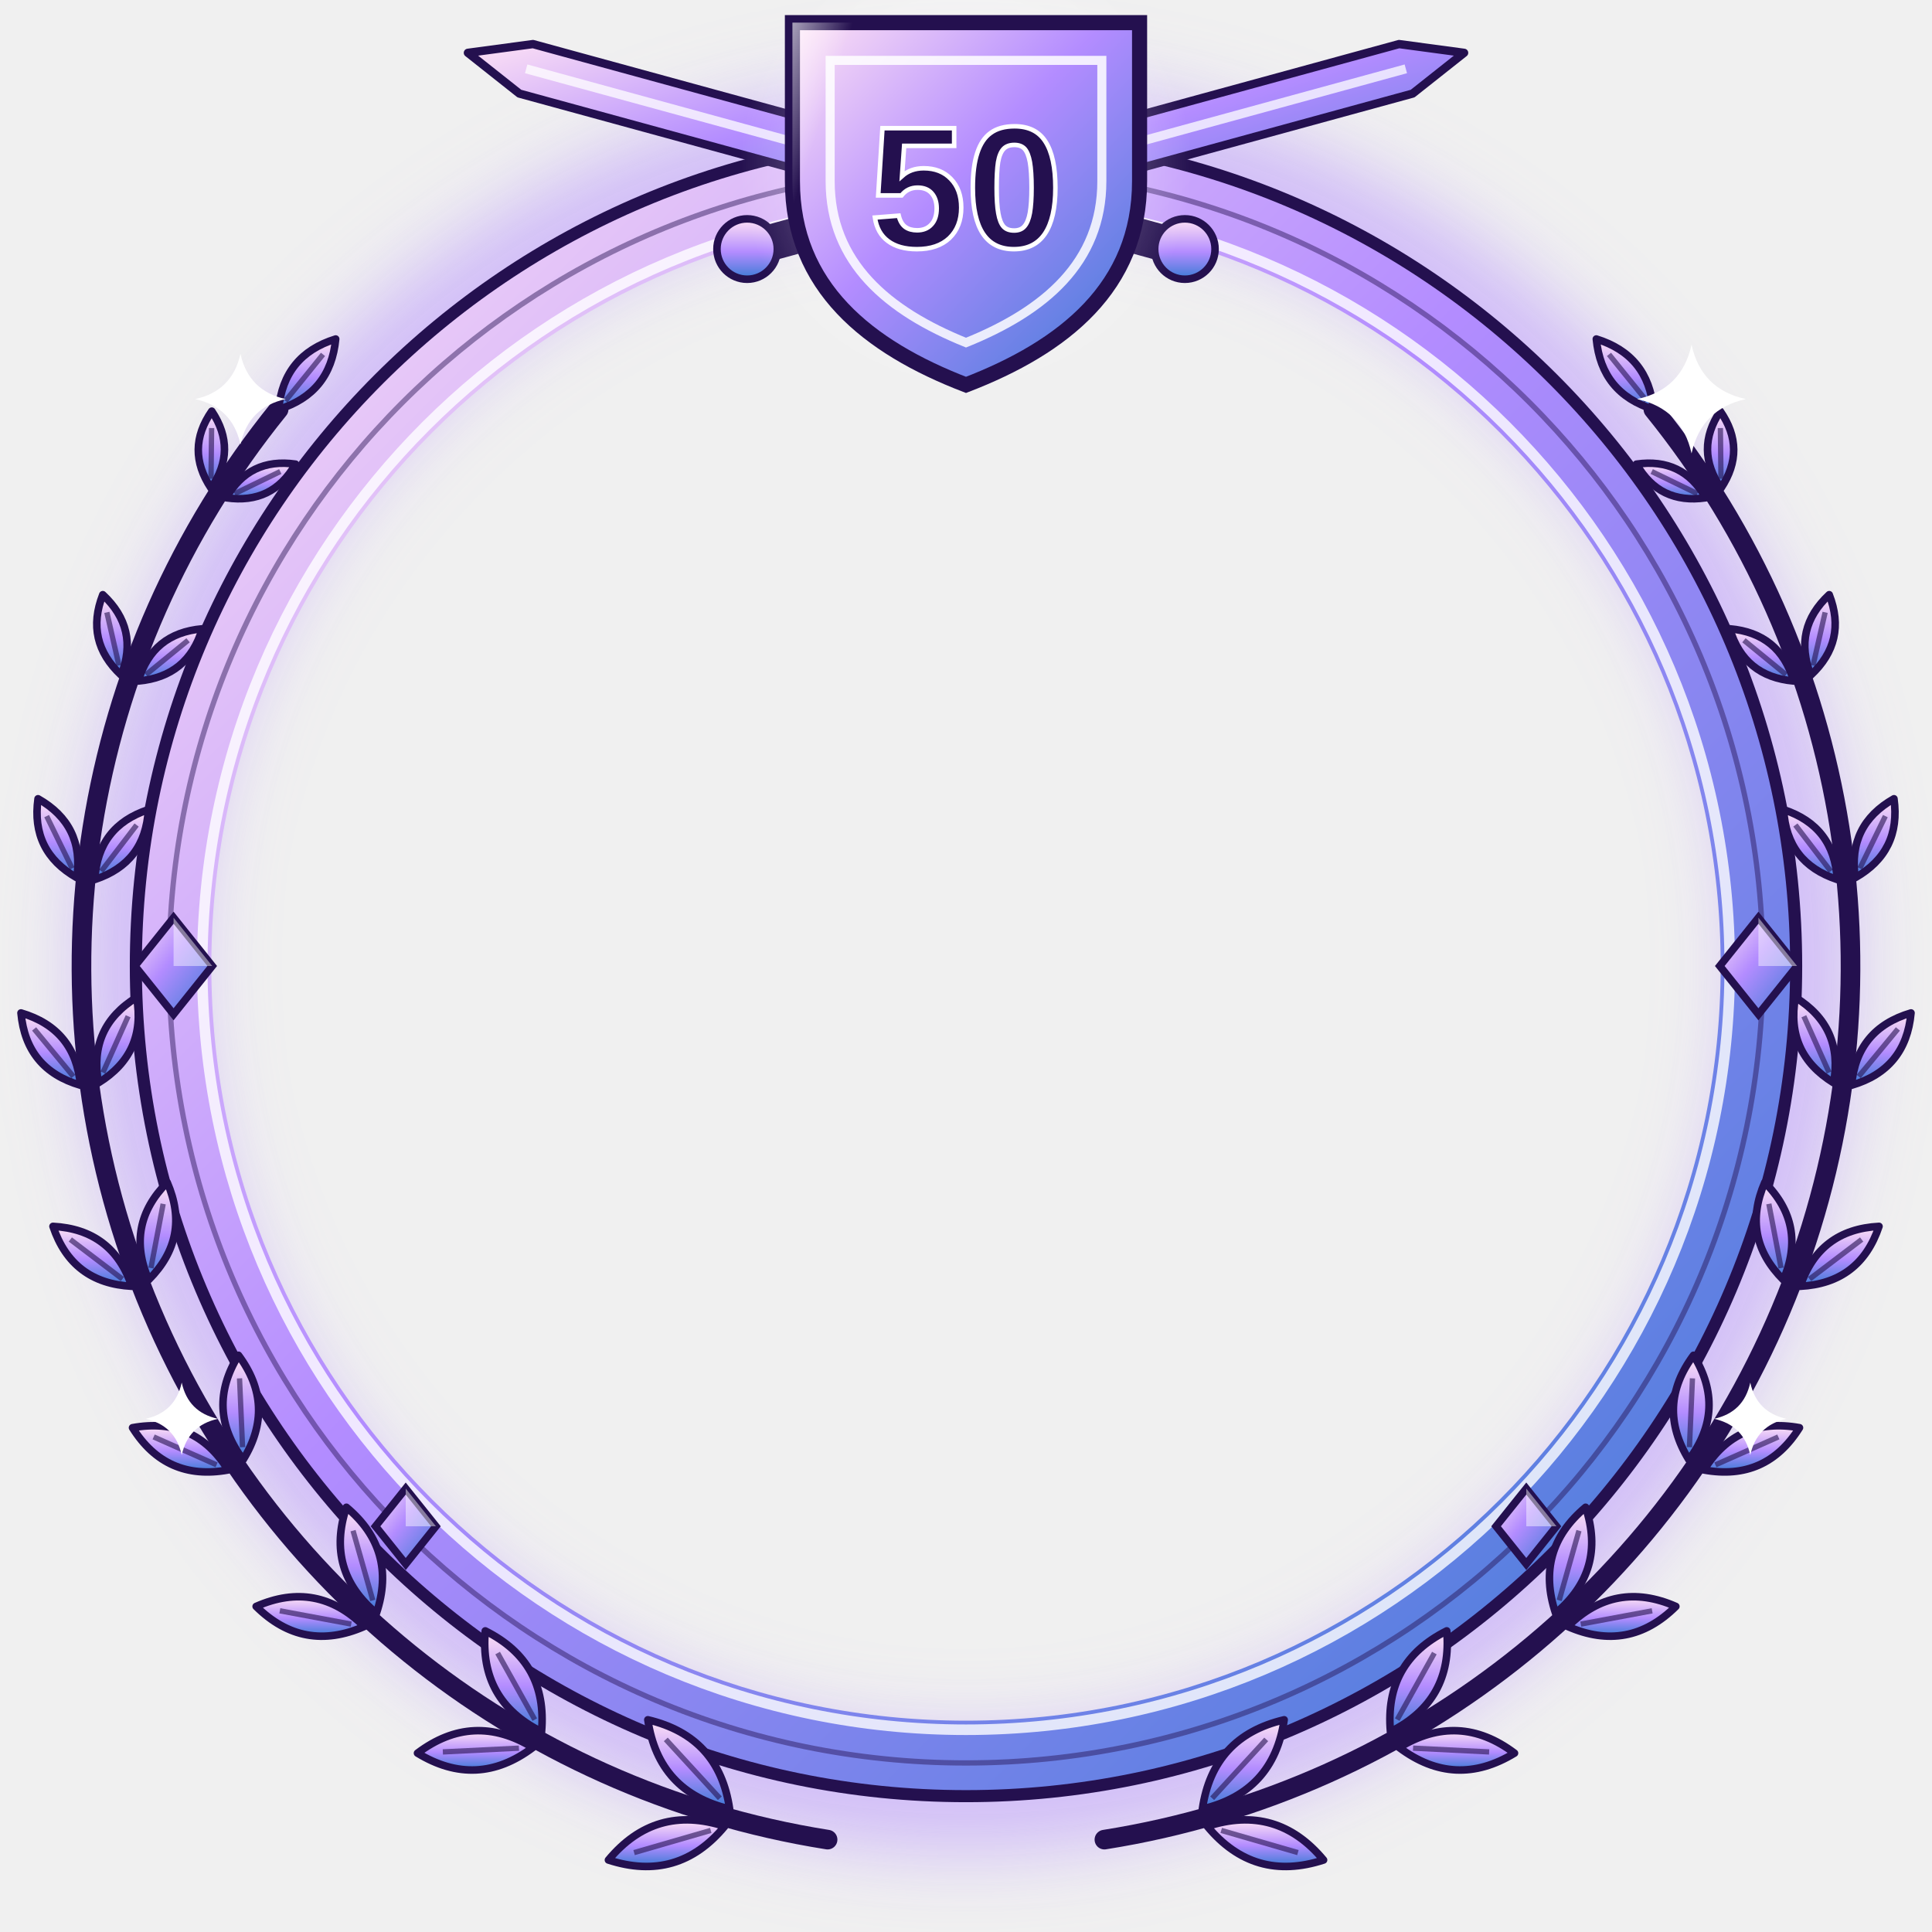
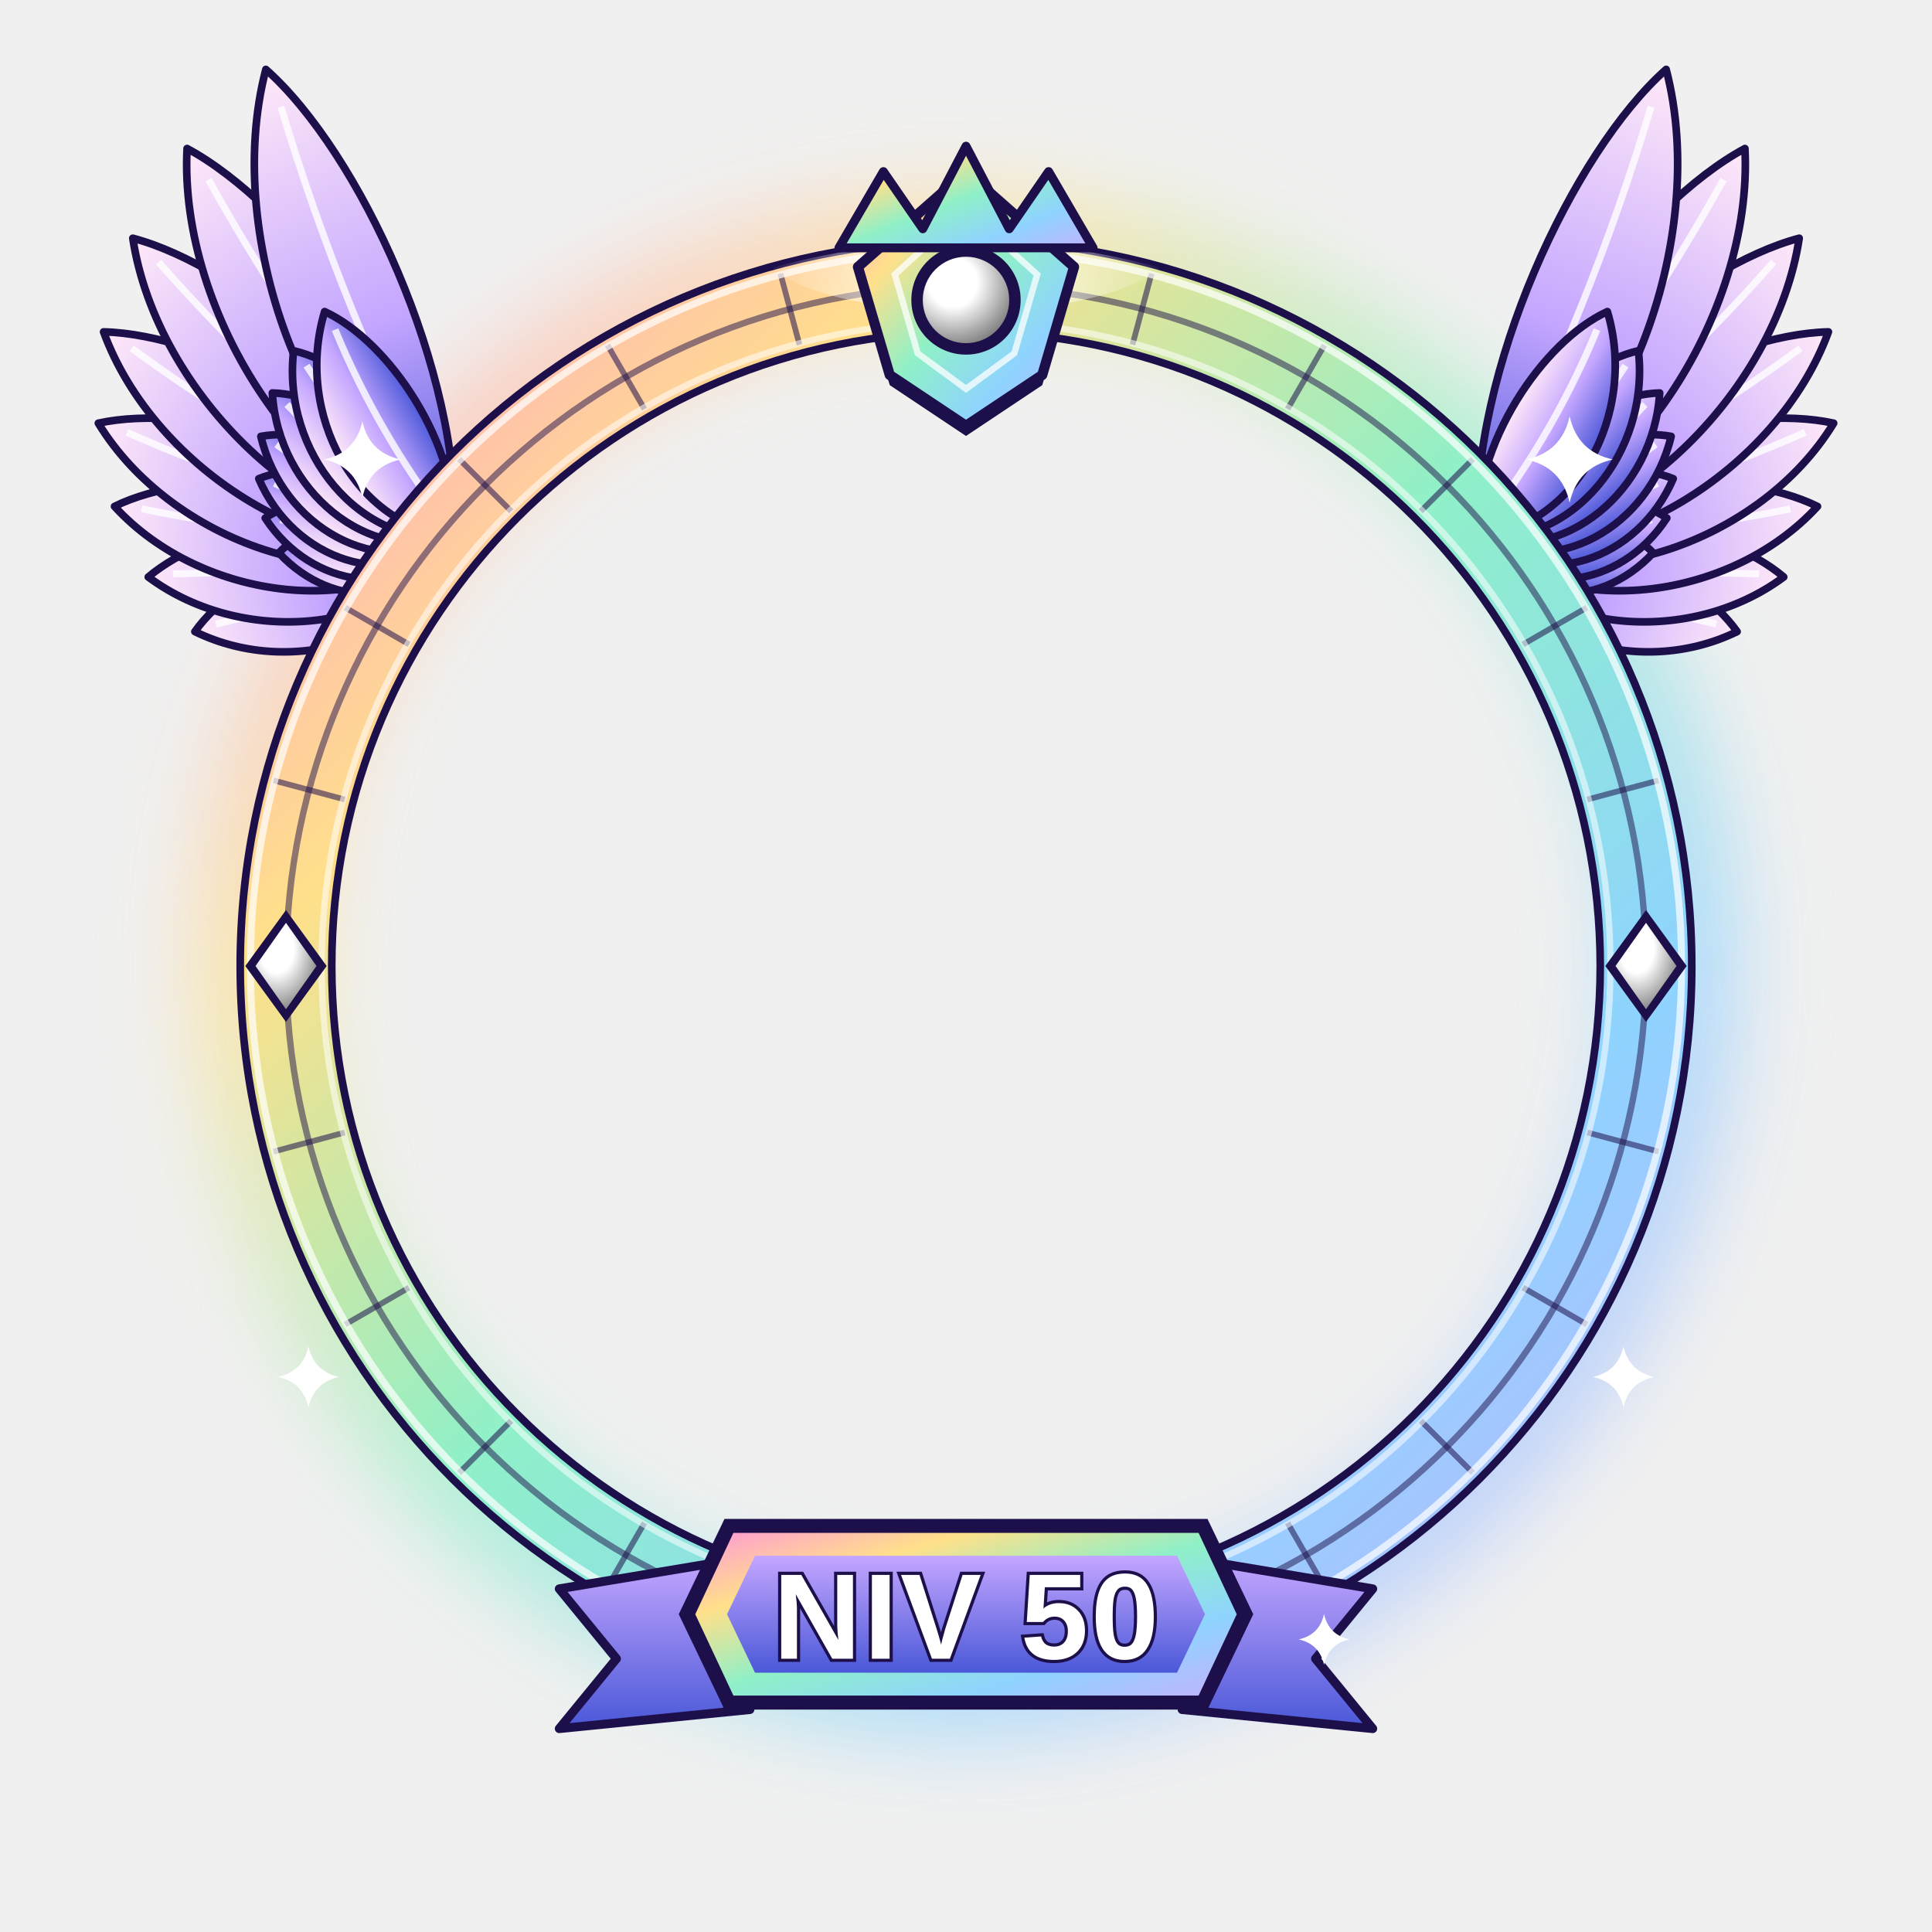
- <svg xmlns="http://www.w3.org/2000/svg" viewBox="0 0 128 128">
+ <svg xmlns="http://www.w3.org/2000/svg" viewBox="-12 -12 152 152">
  <defs>
-     <linearGradient id="niv50-m" x1="0" y1="0" x2="1" y2="1">
-       <stop offset="0" stop-color="#ffe3f4" />
-       <stop offset=".45" stop-color="#b38cff" />
-       <stop offset="1" stop-color="#3a7bd5" />
-     </linearGradient>
-     <linearGradient id="niv50-b" x1="0" y1="0" x2="0" y2="1">
-       <stop offset="0" stop-color="#ffe3f4" />
-       <stop offset=".55" stop-color="#b38cff" />
-       <stop offset="1" stop-color="#3a7bd5" />
-     </linearGradient>
-     <linearGradient id="niv50-g" x1="0" y1="0" x2="1" y2="0">
+     <linearGradient id="niv50-m" x1=".15" y1="0" x2=".85" y2="1">
+       <stop offset="0" stop-color="#ffe9f8" />
+       <stop offset=".38" stop-color="#c4a6ff" />
+       <stop offset=".62" stop-color="#4a58d8" />
+       <stop offset=".82" stop-color="#c4a6ff" />
+       <stop offset="1" stop-color="#ffe9f8" />
+     </linearGradient>
+     <linearGradient id="niv50-v" x1="0" y1="0" x2="0" y2="1">
+       <stop offset="0" stop-color="#ffe9f8" />
+       <stop offset=".5" stop-color="#c4a6ff" />
+       <stop offset="1" stop-color="#4a58d8" />
+     </linearGradient>
+     <linearGradient id="niv50-w" x1="0" y1="0" x2="1" y2="0">
+       <stop offset="0" stop-color="#4a58d8" />
+       <stop offset=".45" stop-color="#c4a6ff" />
+       <stop offset="1" stop-color="#ffe9f8" />
+     </linearGradient>
+     <linearGradient id="niv50-pl" x1="0" y1="0" x2="0" y2="1">
+       <stop offset="0" stop-color="#c4a6ff" />
+       <stop offset="1" stop-color="#4a58d8" />
+     </linearGradient>
+     <linearGradient id="niv50-s" x1="0" y1="0" x2="1" y2="0">
      <stop offset="0" stop-color="#fff" stop-opacity="0" />
-       <stop offset=".5" stop-color="#fff" stop-opacity=".9" />
+       <stop offset=".5" stop-color="#fff" stop-opacity=".95" />
      <stop offset="1" stop-color="#fff" stop-opacity="0" />
    </linearGradient>
-     <clipPath id="niv50-c">
-       <path d="M52.5 1.5h23v10.5c0 7-5 11-11.5 13.5-6.5-2.5-11.5-6.5-11.5-13.5Z" />
-     </clipPath>
+     <radialGradient id="niv50-g" cx=".35" cy=".3" r=".8">
+       <stop offset="0" stop-color="#fff" />
+       <stop offset=".35" stop-color="#ffffff" />
+       <stop offset="1" stop-color="#737373" />
+     </radialGradient>
    <mask id="niv50-r">
-       <path d="M119 64A55 55 0 1 0 9 64A55 55 0 1 0 119 64ZM114 64A50 50 0 1 1 14 64A50 50 0 1 1 114 64Z" fill="#fff" fill-rule="evenodd" />
+       <path d="M121 64A57 57 0 1 0 7 64A57 57 0 1 0 121 64ZM114 64A50 50 0 1 1 14 64A50 50 0 1 1 114 64Z" fill="#fff" fill-rule="evenodd" />
    </mask>
-     <radialGradient id="niv50-h">
-       <stop offset="0" stop-color="#ffffff" stop-opacity=".7" />
-       <stop offset="1" stop-color="#ffffff" stop-opacity="0" />
-     </radialGradient>
+     <linearGradient id="niv50-i" x1="0" y1="0" x2="1" y2="1">
+       <stop offset="0" stop-color="#ff9ad5" />
+       <stop offset=".25" stop-color="#ffe08a" />
+       <stop offset=".5" stop-color="#8ff0c8" />
+       <stop offset=".75" stop-color="#8fd3ff" />
+       <stop offset="1" stop-color="#c3b2ff" />
+       <animateTransform attributeName="gradientTransform" type="rotate" from="0 .5 .5" to="360 .5 .5" dur="8s" repeatCount="indefinite" />
+     </linearGradient>
    <filter id="niv50f1" x="-50%" y="-50%" width="200%" height="200%">
-       <feGaussianBlur stdDeviation="2.6" />
+       <feGaussianBlur stdDeviation="3.4" />
    </filter>
  </defs>
-   <style>.tw{transform-box:fill-box;transform-origin:center;animation:tw 2.4s ease-in-out infinite alternate}@keyframes tw{from{opacity:.25;transform:scale(.55) rotate(-15deg)}to{opacity:1;transform:scale(1) rotate(15deg)}}.lu{animation:lu 4s ease-in-out infinite}@keyframes lu{0%,55%{transform:translateX(-32px)}100%{transform:translateX(32px)}}.rt{transform-origin:64px 64px;animation:rt 7s linear infinite}@keyframes rt{to{transform:rotate(360deg)}}.pr{animation:pr 8s linear infinite}@keyframes pr{to{filter:hue-rotate(360deg)}}@media (prefers-reduced-motion:reduce){*{animation:none!important}}</style>
-   <circle cx="64" cy="64" r="55" fill="none" stroke="#b38cff" stroke-width="7" opacity=".55" filter="url(#niv50f1)" />
-   <g class="pr">
-     <path d="M119 64A55 55 0 1 0 9 64A55 55 0 1 0 119 64ZM114 64A50 50 0 1 1 14 64A50 50 0 1 1 114 64Z" fill="url(#niv50-m)" fill-rule="evenodd" />
-     <circle cx="64" cy="64" r="55" fill="none" stroke="#24104f" stroke-width=".8" />
-     <circle cx="64" cy="64" r="50.6" fill="none" stroke="#ffffff" stroke-width=".7" opacity=".8" />
-     <circle cx="64" cy="64" r="52.8" fill="none" stroke="#24104f" stroke-width=".35" opacity=".45" />
-     <g mask="url(#niv50-r)">
-       <g class="rt">
-         <ellipse cx="64" cy="9" rx="13" ry="5" fill="url(#niv50-g)" />
-       </g>
+   <style>.tw{transform-box:fill-box;transform-origin:center;animation:tw 2.4s ease-in-out infinite alternate}@keyframes tw{from{opacity:.25;transform:scale(.55) rotate(-15deg)}to{opacity:1;transform:scale(1) rotate(15deg)}}.rt{transform-origin:64px 64px;animation:rt 6s linear infinite}@keyframes rt{to{transform:rotate(360deg)}}.gm{transform-box:fill-box;transform-origin:center;animation:gm 2.8s ease-in-out infinite alternate}@keyframes gm{from{opacity:.55}to{opacity:1}}.au{transform-origin:64px 64px;animation:au 3.2s ease-in-out infinite alternate}@keyframes au{from{opacity:.45;transform:scale(.97)}to{opacity:.9;transform:scale(1.03)}}@media (prefers-reduced-motion:reduce){*{animation:none!important}}</style>
+   <g class="au">
+     <circle cx="64" cy="64" r="56" fill="none" stroke="url(#niv50-i)" stroke-width="9" opacity=".7" filter="url(#niv50f1)" />
+   </g>
+   <g transform="translate(23.78 30.25) rotate(-200)">
+     <path d="M0 0C4.79 -6.66 15.67 -6.32 21.76 0C16.97 3.33 6.53 4.13 0 0Z" fill="url(#niv50-w)" stroke="#1d0f4a" stroke-width=".6" stroke-linejoin="round" />
+     <path d="M1.31 0Q10.88 -1.2 20.02 0" fill="none" stroke="#ffffff" stroke-width=".55" opacity=".8" />
+   </g>
+   <g transform="translate(23.78 30.25) rotate(-187.43)">
+     <path d="M0 0C5.35 -6.95 17.51 -6.6 24.32 0C18.97 3.47 7.3 4.31 0 0Z" fill="url(#niv50-w)" stroke="#1d0f4a" stroke-width=".6" stroke-linejoin="round" />
+     <path d="M1.46 0Q12.16 -1.25 22.37 0" fill="none" stroke="#ffffff" stroke-width=".55" opacity=".8" />
+   </g>
+   <g transform="translate(23.78 30.25) rotate(-174.86)">
+     <path d="M0 0C5.91 -7.24 19.35 -6.88 26.88 0C20.97 3.62 8.06 4.49 0 0Z" fill="url(#niv50-w)" stroke="#1d0f4a" stroke-width=".6" stroke-linejoin="round" />
+     <path d="M1.61 0Q13.44 -1.3 24.73 0" fill="none" stroke="#ffffff" stroke-width=".55" opacity=".8" />
+   </g>
+   <g transform="translate(23.78 30.25) rotate(-162.29)">
+     <path d="M0 0C6.48 -7.53 21.2 -7.16 29.44 0C22.96 3.77 8.83 4.67 0 0Z" fill="url(#niv50-w)" stroke="#1d0f4a" stroke-width=".6" stroke-linejoin="round" />
+     <path d="M1.77 0Q14.72 -1.36 27.08 0" fill="none" stroke="#ffffff" stroke-width=".55" opacity=".8" />
+   </g>
+   <g transform="translate(23.78 30.25) rotate(-149.71)">
+     <path d="M0 0C7.04 -7.83 23.04 -7.43 32 0C24.96 3.91 9.6 4.85 0 0Z" fill="url(#niv50-w)" stroke="#1d0f4a" stroke-width=".6" stroke-linejoin="round" />
+     <path d="M1.92 0Q16 -1.41 29.44 0" fill="none" stroke="#ffffff" stroke-width=".55" opacity=".8" />
+   </g>
+   <g transform="translate(23.78 30.25) rotate(-137.14)">
+     <path d="M0 0C7.6 -8.12 24.88 -7.71 34.56 0C26.96 4.06 10.37 5.03 0 0Z" fill="url(#niv50-w)" stroke="#1d0f4a" stroke-width=".6" stroke-linejoin="round" />
+     <path d="M2.07 0Q17.28 -1.46 31.8 0" fill="none" stroke="#ffffff" stroke-width=".55" opacity=".8" />
+   </g>
+   <g transform="translate(23.78 30.25) rotate(-124.57)">
+     <path d="M0 0C8.17 -8.41 26.73 -7.99 37.12 0C28.95 4.21 11.14 5.22 0 0Z" fill="url(#niv50-w)" stroke="#1d0f4a" stroke-width=".6" stroke-linejoin="round" />
+     <path d="M2.23 0Q18.56 -1.51 34.15 0" fill="none" stroke="#ffffff" stroke-width=".55" opacity=".8" />
+   </g>
+   <g transform="translate(23.78 30.25) rotate(-112)">
+     <path d="M0 0C8.73 -8.7 28.57 -8.27 39.68 0C30.95 4.35 11.9 5.4 0 0Z" fill="url(#niv50-w)" stroke="#1d0f4a" stroke-width=".6" stroke-linejoin="round" />
+     <path d="M2.38 0Q19.84 -1.57 36.51 0" fill="none" stroke="#ffffff" stroke-width=".55" opacity=".8" />
+   </g>
+   <g transform="translate(23.78 30.25) rotate(-185.14)">
+     <path d="M0 0C3.06 -5.3 10.01 -5.04 13.9 0C10.84 2.65 4.17 3.29 0 0Z" fill="url(#niv50-v)" stroke="#1d0f4a" stroke-width=".6" stroke-linejoin="round" />
+     <path d="M0.83 0Q6.95 -0.95 12.79 0" fill="none" stroke="#ffffff" stroke-width=".55" opacity=".8" />
+   </g>
+   <g transform="translate(23.78 30.25) rotate(-174.29)">
+     <path d="M0 0C3.3 -5.49 10.8 -5.21 14.99 0C11.7 2.74 4.5 3.4 0 0Z" fill="url(#niv50-v)" stroke="#1d0f4a" stroke-width=".6" stroke-linejoin="round" />
+     <path d="M0.9 0Q7.5 -0.99 13.79 0" fill="none" stroke="#ffffff" stroke-width=".55" opacity=".8" />
+   </g>
+   <g transform="translate(23.78 30.25) rotate(-163.43)">
+     <path d="M0 0C3.54 -5.67 11.59 -5.39 16.09 0C12.55 2.83 4.83 3.51 0 0Z" fill="url(#niv50-v)" stroke="#1d0f4a" stroke-width=".6" stroke-linejoin="round" />
+     <path d="M0.97 0Q8.05 -1.02 14.8 0" fill="none" stroke="#ffffff" stroke-width=".55" opacity=".8" />
+   </g>
+   <g transform="translate(23.78 30.25) rotate(-152.57)">
+     <path d="M0 0C3.78 -5.85 12.38 -5.56 17.19 0C13.41 2.93 5.16 3.63 0 0Z" fill="url(#niv50-v)" stroke="#1d0f4a" stroke-width=".6" stroke-linejoin="round" />
+     <path d="M1.03 0Q8.59 -1.05 15.81 0" fill="none" stroke="#ffffff" stroke-width=".55" opacity=".8" />
+   </g>
+   <g transform="translate(23.78 30.25) rotate(-141.71)">
+     <path d="M0 0C4.02 -6.03 13.17 -5.73 18.29 0C14.26 3.02 5.49 3.74 0 0Z" fill="url(#niv50-v)" stroke="#1d0f4a" stroke-width=".6" stroke-linejoin="round" />
+     <path d="M1.1 0Q9.14 -1.09 16.82 0" fill="none" stroke="#ffffff" stroke-width=".55" opacity=".8" />
+   </g>
+   <g transform="translate(23.78 30.25) rotate(-130.86)">
+     <path d="M0 0C4.26 -6.22 13.96 -5.91 19.38 0C15.12 3.11 5.81 3.85 0 0Z" fill="url(#niv50-v)" stroke="#1d0f4a" stroke-width=".6" stroke-linejoin="round" />
+     <path d="M1.16 0Q9.69 -1.12 17.83 0" fill="none" stroke="#ffffff" stroke-width=".55" opacity=".8" />
+   </g>
+   <g transform="translate(23.78 30.25) rotate(-120)">
+     <path d="M0 0C4.51 -6.4 14.75 -6.08 20.48 0C15.97 3.2 6.14 3.97 0 0Z" fill="url(#niv50-v)" stroke="#1d0f4a" stroke-width=".6" stroke-linejoin="round" />
+     <path d="M1.23 0Q10.24 -1.15 18.84 0" fill="none" stroke="#ffffff" stroke-width=".55" opacity=".8" />
+   </g>
+   <g transform="translate(104.22 30.25) rotate(20)">
+     <path d="M0 0C4.79 6.66 15.67 6.32 21.76 0C16.97 -3.33 6.53 -4.13 0 0Z" fill="url(#niv50-w)" stroke="#1d0f4a" stroke-width=".6" stroke-linejoin="round" />
+     <path d="M1.31 0Q10.88 1.2 20.02 0" fill="none" stroke="#ffffff" stroke-width=".55" opacity=".8" />
+   </g>
+   <g transform="translate(104.22 30.25) rotate(7.43)">
+     <path d="M0 0C5.35 6.95 17.51 6.6 24.32 0C18.97 -3.47 7.3 -4.31 0 0Z" fill="url(#niv50-w)" stroke="#1d0f4a" stroke-width=".6" stroke-linejoin="round" />
+     <path d="M1.46 0Q12.16 1.25 22.37 0" fill="none" stroke="#ffffff" stroke-width=".55" opacity=".8" />
+   </g>
+   <g transform="translate(104.22 30.25) rotate(-5.14)">
+     <path d="M0 0C5.91 7.24 19.35 6.88 26.88 0C20.97 -3.62 8.06 -4.49 0 0Z" fill="url(#niv50-w)" stroke="#1d0f4a" stroke-width=".6" stroke-linejoin="round" />
+     <path d="M1.61 0Q13.44 1.3 24.73 0" fill="none" stroke="#ffffff" stroke-width=".55" opacity=".8" />
+   </g>
+   <g transform="translate(104.22 30.25) rotate(-17.71)">
+     <path d="M0 0C6.48 7.53 21.2 7.16 29.44 0C22.96 -3.77 8.83 -4.67 0 0Z" fill="url(#niv50-w)" stroke="#1d0f4a" stroke-width=".6" stroke-linejoin="round" />
+     <path d="M1.77 0Q14.72 1.36 27.08 0" fill="none" stroke="#ffffff" stroke-width=".55" opacity=".8" />
+   </g>
+   <g transform="translate(104.22 30.25) rotate(-30.29)">
+     <path d="M0 0C7.04 7.83 23.04 7.43 32 0C24.96 -3.91 9.6 -4.85 0 0Z" fill="url(#niv50-w)" stroke="#1d0f4a" stroke-width=".6" stroke-linejoin="round" />
+     <path d="M1.92 0Q16 1.41 29.44 0" fill="none" stroke="#ffffff" stroke-width=".55" opacity=".8" />
+   </g>
+   <g transform="translate(104.22 30.25) rotate(-42.86)">
+     <path d="M0 0C7.6 8.12 24.88 7.71 34.56 0C26.96 -4.06 10.37 -5.03 0 0Z" fill="url(#niv50-w)" stroke="#1d0f4a" stroke-width=".6" stroke-linejoin="round" />
+     <path d="M2.07 0Q17.28 1.46 31.8 0" fill="none" stroke="#ffffff" stroke-width=".55" opacity=".8" />
+   </g>
+   <g transform="translate(104.22 30.25) rotate(-55.43)">
+     <path d="M0 0C8.17 8.41 26.73 7.99 37.12 0C28.95 -4.21 11.14 -5.22 0 0Z" fill="url(#niv50-w)" stroke="#1d0f4a" stroke-width=".6" stroke-linejoin="round" />
+     <path d="M2.23 0Q18.56 1.51 34.15 0" fill="none" stroke="#ffffff" stroke-width=".55" opacity=".8" />
+   </g>
+   <g transform="translate(104.22 30.25) rotate(-68)">
+     <path d="M0 0C8.73 8.7 28.57 8.27 39.68 0C30.95 -4.35 11.9 -5.4 0 0Z" fill="url(#niv50-w)" stroke="#1d0f4a" stroke-width=".6" stroke-linejoin="round" />
+     <path d="M2.38 0Q19.84 1.57 36.51 0" fill="none" stroke="#ffffff" stroke-width=".55" opacity=".8" />
+   </g>
+   <g transform="translate(104.22 30.25) rotate(5.14)">
+     <path d="M0 0C3.06 5.3 10.01 5.04 13.9 0C10.84 -2.65 4.17 -3.29 0 0Z" fill="url(#niv50-v)" stroke="#1d0f4a" stroke-width=".6" stroke-linejoin="round" />
+     <path d="M0.83 0Q6.95 0.95 12.79 0" fill="none" stroke="#ffffff" stroke-width=".55" opacity=".8" />
+   </g>
+   <g transform="translate(104.22 30.25) rotate(-5.71)">
+     <path d="M0 0C3.3 5.49 10.8 5.21 14.99 0C11.7 -2.74 4.5 -3.4 0 0Z" fill="url(#niv50-v)" stroke="#1d0f4a" stroke-width=".6" stroke-linejoin="round" />
+     <path d="M0.9 0Q7.5 0.99 13.79 0" fill="none" stroke="#ffffff" stroke-width=".55" opacity=".8" />
+   </g>
+   <g transform="translate(104.22 30.25) rotate(-16.57)">
+     <path d="M0 0C3.54 5.67 11.59 5.39 16.09 0C12.55 -2.83 4.83 -3.51 0 0Z" fill="url(#niv50-v)" stroke="#1d0f4a" stroke-width=".6" stroke-linejoin="round" />
+     <path d="M0.97 0Q8.05 1.02 14.8 0" fill="none" stroke="#ffffff" stroke-width=".55" opacity=".8" />
+   </g>
+   <g transform="translate(104.22 30.25) rotate(-27.43)">
+     <path d="M0 0C3.78 5.85 12.38 5.56 17.19 0C13.41 -2.93 5.16 -3.63 0 0Z" fill="url(#niv50-v)" stroke="#1d0f4a" stroke-width=".6" stroke-linejoin="round" />
+     <path d="M1.03 0Q8.59 1.05 15.81 0" fill="none" stroke="#ffffff" stroke-width=".55" opacity=".8" />
+   </g>
+   <g transform="translate(104.22 30.25) rotate(-38.29)">
+     <path d="M0 0C4.02 6.03 13.17 5.73 18.29 0C14.26 -3.02 5.49 -3.74 0 0Z" fill="url(#niv50-v)" stroke="#1d0f4a" stroke-width=".6" stroke-linejoin="round" />
+     <path d="M1.1 0Q9.14 1.09 16.82 0" fill="none" stroke="#ffffff" stroke-width=".55" opacity=".8" />
+   </g>
+   <g transform="translate(104.22 30.25) rotate(-49.14)">
+     <path d="M0 0C4.26 6.22 13.96 5.91 19.38 0C15.12 -3.11 5.81 -3.85 0 0Z" fill="url(#niv50-v)" stroke="#1d0f4a" stroke-width=".6" stroke-linejoin="round" />
+     <path d="M1.16 0Q9.69 1.12 17.83 0" fill="none" stroke="#ffffff" stroke-width=".55" opacity=".8" />
+   </g>
+   <g transform="translate(104.22 30.25) rotate(-60)">
+     <path d="M0 0C4.51 6.4 14.75 6.08 20.48 0C15.97 -3.2 6.14 -3.97 0 0Z" fill="url(#niv50-v)" stroke="#1d0f4a" stroke-width=".6" stroke-linejoin="round" />
+     <path d="M1.23 0Q10.24 1.15 18.84 0" fill="none" stroke="#ffffff" stroke-width=".55" opacity=".8" />
+   </g>
+   <path d="M121.4 64A57.4 57.4 0 1 0 6.6 64A57.4 57.4 0 1 0 121.4 64ZM113.6 64A49.6 49.6 0 1 1 14.4 64A49.6 49.6 0 1 1 113.6 64Z" fill="#1d0f4a" fill-rule="evenodd" />
+   <path d="M120.8 64A56.8 56.8 0 1 0 7.2 64A56.8 56.8 0 1 0 120.8 64ZM114.2 64A50.2 50.2 0 1 1 13.8 64A50.2 50.2 0 1 1 114.2 64Z" fill="url(#niv50-i)" fill-rule="evenodd" />
+   <circle cx="64" cy="64" r="53.5" fill="none" stroke="#1d0f4a" stroke-width=".5" opacity=".5" />
+   <line x1="114.6" y1="64" x2="120.4" y2="64" stroke="#1d0f4a" stroke-width=".45" opacity=".55" />
+   <line x1="112.88" y1="77.1" x2="118.48" y2="78.6" stroke="#1d0f4a" stroke-width=".45" opacity=".55" />
+   <line x1="107.82" y1="89.3" x2="112.84" y2="92.2" stroke="#1d0f4a" stroke-width=".45" opacity=".55" />
+   <line x1="99.78" y1="99.78" x2="103.88" y2="103.88" stroke="#1d0f4a" stroke-width=".45" opacity=".55" />
+   <line x1="89.3" y1="107.82" x2="92.2" y2="112.84" stroke="#1d0f4a" stroke-width=".45" opacity=".55" />
+   <line x1="77.1" y1="112.88" x2="78.6" y2="118.48" stroke="#1d0f4a" stroke-width=".45" opacity=".55" />
+   <line x1="50.9" y1="112.88" x2="49.4" y2="118.48" stroke="#1d0f4a" stroke-width=".45" opacity=".55" />
+   <line x1="38.7" y1="107.82" x2="35.8" y2="112.84" stroke="#1d0f4a" stroke-width=".45" opacity=".55" />
+   <line x1="28.22" y1="99.78" x2="24.12" y2="103.88" stroke="#1d0f4a" stroke-width=".45" opacity=".55" />
+   <line x1="20.18" y1="89.3" x2="15.16" y2="92.2" stroke="#1d0f4a" stroke-width=".45" opacity=".55" />
+   <line x1="15.12" y1="77.1" x2="9.52" y2="78.6" stroke="#1d0f4a" stroke-width=".45" opacity=".55" />
+   <line x1="13.4" y1="64" x2="7.6" y2="64" stroke="#1d0f4a" stroke-width=".45" opacity=".55" />
+   <line x1="15.12" y1="50.9" x2="9.52" y2="49.4" stroke="#1d0f4a" stroke-width=".45" opacity=".55" />
+   <line x1="20.18" y1="38.7" x2="15.16" y2="35.8" stroke="#1d0f4a" stroke-width=".45" opacity=".55" />
+   <line x1="28.22" y1="28.22" x2="24.12" y2="24.12" stroke="#1d0f4a" stroke-width=".45" opacity=".55" />
+   <line x1="38.7" y1="20.18" x2="35.8" y2="15.16" stroke="#1d0f4a" stroke-width=".45" opacity=".55" />
+   <line x1="50.9" y1="15.12" x2="49.4" y2="9.52" stroke="#1d0f4a" stroke-width=".45" opacity=".55" />
+   <line x1="77.1" y1="15.12" x2="78.6" y2="9.52" stroke="#1d0f4a" stroke-width=".45" opacity=".55" />
+   <line x1="89.3" y1="20.18" x2="92.2" y2="15.16" stroke="#1d0f4a" stroke-width=".45" opacity=".55" />
+   <line x1="99.78" y1="28.22" x2="103.88" y2="24.12" stroke="#1d0f4a" stroke-width=".45" opacity=".55" />
+   <line x1="107.82" y1="38.7" x2="112.84" y2="35.8" stroke="#1d0f4a" stroke-width=".45" opacity=".55" />
+   <line x1="112.88" y1="50.9" x2="118.48" y2="49.4" stroke="#1d0f4a" stroke-width=".45" opacity=".55" />
+   <circle cx="64" cy="64" r="56.3" fill="none" stroke="#ffffff" stroke-width=".55" opacity=".7" />
+   <circle cx="64" cy="64" r="50.7" fill="none" stroke="#ffffff" stroke-width=".5" opacity=".55" />
+   <g mask="url(#niv50-r)">
+     <g class="rt">
+       <ellipse cx="64" cy="7.5" rx="16" ry="5" fill="url(#niv50-s)" />
    </g>
-     <path d="M54.83 121.88A58.6 58.6 0 0 1 18.46 27.12" fill="none" stroke="#24104f" stroke-width="1.3" stroke-linecap="round" />
-     <path d="M48.01 121Q43.41 119.5 40.31 123.23Q44.92 124.73 48.01 121Z" fill="url(#niv50-b)" stroke="#24104f" stroke-width=".5" stroke-linejoin="round" />
-     <path d="M47.09 121.27L42.01 122.74" stroke="#24104f" stroke-width=".35" opacity=".6" />
-     <path d="M48.34 119.85Q47.64 115.05 42.92 113.94Q43.62 118.73 48.34 119.85Z" fill="url(#niv50-b)" stroke="#24104f" stroke-width=".5" stroke-linejoin="round" />
-     <path d="M47.69 119.14L44.11 115.24" stroke="#24104f" stroke-width=".35" opacity=".6" />
-     <path d="M35.3 115.78Q31.35 113.37 27.66 116.15Q31.6 118.56 35.3 115.78Z" fill="url(#niv50-b)" stroke="#24104f" stroke-width=".5" stroke-linejoin="round" />
-     <path d="M34.38 115.82L29.34 116.07" stroke="#24104f" stroke-width=".35" opacity=".6" />
-     <path d="M35.88 114.73Q36.29 110.12 32.15 108.05Q31.74 112.66 35.88 114.73Z" fill="url(#niv50-b)" stroke="#24104f" stroke-width=".5" stroke-linejoin="round" />
-     <path d="M35.43 113.93L32.97 109.52" stroke="#24104f" stroke-width=".35" opacity=".6" />
-     <path d="M24.13 107.76Q21 104.66 16.97 106.43Q20.1 109.53 24.13 107.76Z" fill="url(#niv50-b)" stroke="#24104f" stroke-width=".5" stroke-linejoin="round" />
-     <path d="M23.27 107.6L18.54 106.72" stroke="#24104f" stroke-width=".35" opacity=".6" />
-     <path d="M24.94 106.88Q26.33 102.69 22.95 99.86Q21.56 104.05 24.94 106.88Z" fill="url(#niv50-b)" stroke="#24104f" stroke-width=".5" stroke-linejoin="round" />
-     <path d="M24.7 106.03L23.39 101.41" stroke="#24104f" stroke-width=".35" opacity=".6" />
-     <path d="M15.11 97.39Q12.9 93.84 8.78 94.59Q11 98.14 15.11 97.39Z" fill="url(#niv50-b)" stroke="#24104f" stroke-width=".5" stroke-linejoin="round" />
-     <path d="M14.35 97.05L10.18 95.2" stroke="#24104f" stroke-width=".35" opacity=".6" />
-     <path d="M16.11 96.71Q18.3 93.15 15.8 89.79Q13.6 93.36 16.11 96.71Z" fill="url(#niv50-b)" stroke="#24104f" stroke-width=".5" stroke-linejoin="round" />
-     <path d="M16.07 95.88L15.87 91.32" stroke="#24104f" stroke-width=".35" opacity=".6" />
-     <path d="M8.73 85.22Q7.47 81.46 3.51 81.25Q4.77 85.01 8.73 85.22Z" fill="url(#niv50-b)" stroke="#24104f" stroke-width=".5" stroke-linejoin="round" />
-     <path d="M8.11 84.74L4.66 82.12" stroke="#24104f" stroke-width=".35" opacity=".6" />
-     <path d="M9.85 84.79Q12.66 81.98 11.08 78.34Q8.28 81.15 9.85 84.79Z" fill="url(#niv50-b)" stroke="#24104f" stroke-width=".5" stroke-linejoin="round" />
-     <path d="M10 84.01L10.81 79.76" stroke="#24104f" stroke-width=".35" opacity=".6" />
-     <path d="M5.33 71.9Q4.99 68.17 1.39 67.11Q1.73 70.85 5.33 71.9Z" fill="url(#niv50-b)" stroke="#24104f" stroke-width=".5" stroke-linejoin="round" />
-     <path d="M4.86 71.32L2.26 68.17" stroke="#24104f" stroke-width=".35" opacity=".6" />
-     <path d="M6.52 71.74Q9.71 69.77 9.05 66.08Q5.86 68.05 6.52 71.74Z" fill="url(#niv50-b)" stroke="#24104f" stroke-width=".5" stroke-linejoin="round" />
-     <path d="M6.82 71.06L8.49 67.33" stroke="#24104f" stroke-width=".35" opacity=".6" />
-     <path d="M5.09 58.15Q5.59 54.66 2.52 52.92Q2.03 56.41 5.09 58.15Z" fill="url(#niv50-b)" stroke="#24104f" stroke-width=".5" stroke-linejoin="round" />
-     <path d="M4.78 57.53L3.09 54.07" stroke="#24104f" stroke-width=".35" opacity=".6" />
-     <path d="M6.28 58.27Q9.63 57.16 9.83 53.64Q6.48 54.75 6.28 58.27Z" fill="url(#niv50-b)" stroke="#24104f" stroke-width=".5" stroke-linejoin="round" />
-     <path d="M6.71 57.72L9.05 54.66" stroke="#24104f" stroke-width=".35" opacity=".6" />
-     <path d="M8.03 44.73Q9.23 41.65 6.81 39.4Q5.61 42.47 8.03 44.73Z" fill="url(#niv50-b)" stroke="#24104f" stroke-width=".5" stroke-linejoin="round" />
-     <path d="M7.88 44.09L7.08 40.57" stroke="#24104f" stroke-width=".35" opacity=".6" />
-     <path d="M9.16 45.12Q12.45 44.83 13.4 41.66Q10.1 41.95 9.16 45.12Z" fill="url(#niv50-b)" stroke="#24104f" stroke-width=".5" stroke-linejoin="round" />
-     <path d="M9.67 44.7L12.46 42.42" stroke="#24104f" stroke-width=".35" opacity=".6" />
-     <path d="M13.98 32.34Q15.74 29.8 14.03 27.24Q12.27 29.77 13.98 32.34Z" fill="url(#niv50-b)" stroke="#24104f" stroke-width=".5" stroke-linejoin="round" />
-     <path d="M13.98 31.72L14.02 28.36" stroke="#24104f" stroke-width=".35" opacity=".6" />
-     <path d="M14.99 32.98Q18.05 33.43 19.58 30.75Q16.53 30.31 14.99 32.98Z" fill="url(#niv50-b)" stroke="#24104f" stroke-width=".5" stroke-linejoin="round" />
-     <path d="M15.54 32.71L18.57 31.24" stroke="#24104f" stroke-width=".35" opacity=".6" />
-     <path d="M18.46 27.12Q21.9 26.05 22.24 22.46Q18.79 23.53 18.46 27.12Z" fill="url(#niv50-b)" stroke="#24104f" stroke-width=".5" stroke-linejoin="round" />
-     <path d="M18.91 26.56L21.4 23.48" stroke="#24104f" stroke-width=".35" opacity=".6" />
-     <path d="M73.17 121.88A58.6 58.6 0 0 0 109.54 27.12" fill="none" stroke="#24104f" stroke-width="1.3" stroke-linecap="round" />
-     <path d="M79.99 121Q83.08 124.73 87.69 123.23Q84.59 119.5 79.99 121Z" fill="url(#niv50-b)" stroke="#24104f" stroke-width=".5" stroke-linejoin="round" />
-     <path d="M80.91 121.27L85.99 122.74" stroke="#24104f" stroke-width=".35" opacity=".6" />
-     <path d="M79.66 119.85Q84.38 118.73 85.08 113.94Q80.36 115.05 79.66 119.85Z" fill="url(#niv50-b)" stroke="#24104f" stroke-width=".5" stroke-linejoin="round" />
-     <path d="M80.31 119.14L83.89 115.24" stroke="#24104f" stroke-width=".35" opacity=".6" />
-     <path d="M92.7 115.78Q96.4 118.56 100.34 116.15Q96.65 113.37 92.7 115.78Z" fill="url(#niv50-b)" stroke="#24104f" stroke-width=".5" stroke-linejoin="round" />
-     <path d="M93.62 115.82L98.66 116.07" stroke="#24104f" stroke-width=".35" opacity=".6" />
-     <path d="M92.12 114.73Q96.26 112.66 95.85 108.05Q91.71 110.12 92.12 114.73Z" fill="url(#niv50-b)" stroke="#24104f" stroke-width=".5" stroke-linejoin="round" />
-     <path d="M92.57 113.93L95.03 109.52" stroke="#24104f" stroke-width=".35" opacity=".6" />
-     <path d="M103.87 107.76Q107.9 109.53 111.03 106.43Q107 104.66 103.87 107.76Z" fill="url(#niv50-b)" stroke="#24104f" stroke-width=".5" stroke-linejoin="round" />
-     <path d="M104.73 107.6L109.46 106.72" stroke="#24104f" stroke-width=".35" opacity=".6" />
-     <path d="M103.06 106.88Q106.44 104.05 105.05 99.86Q101.67 102.69 103.06 106.88Z" fill="url(#niv50-b)" stroke="#24104f" stroke-width=".5" stroke-linejoin="round" />
-     <path d="M103.3 106.03L104.61 101.41" stroke="#24104f" stroke-width=".35" opacity=".6" />
-     <path d="M112.89 97.39Q117 98.14 119.22 94.59Q115.1 93.84 112.89 97.39Z" fill="url(#niv50-b)" stroke="#24104f" stroke-width=".5" stroke-linejoin="round" />
-     <path d="M113.65 97.05L117.82 95.2" stroke="#24104f" stroke-width=".35" opacity=".6" />
-     <path d="M111.89 96.71Q114.4 93.36 112.2 89.79Q109.7 93.15 111.89 96.71Z" fill="url(#niv50-b)" stroke="#24104f" stroke-width=".5" stroke-linejoin="round" />
-     <path d="M111.93 95.88L112.13 91.32" stroke="#24104f" stroke-width=".35" opacity=".6" />
-     <path d="M119.27 85.22Q123.23 85.01 124.49 81.25Q120.53 81.46 119.27 85.22Z" fill="url(#niv50-b)" stroke="#24104f" stroke-width=".5" stroke-linejoin="round" />
-     <path d="M119.89 84.74L123.34 82.12" stroke="#24104f" stroke-width=".35" opacity=".6" />
-     <path d="M118.15 84.79Q119.72 81.15 116.92 78.34Q115.34 81.98 118.15 84.79Z" fill="url(#niv50-b)" stroke="#24104f" stroke-width=".5" stroke-linejoin="round" />
-     <path d="M118 84.01L117.19 79.76" stroke="#24104f" stroke-width=".35" opacity=".6" />
-     <path d="M122.67 71.9Q126.27 70.85 126.61 67.11Q123.01 68.17 122.67 71.9Z" fill="url(#niv50-b)" stroke="#24104f" stroke-width=".5" stroke-linejoin="round" />
-     <path d="M123.14 71.32L125.74 68.17" stroke="#24104f" stroke-width=".35" opacity=".6" />
-     <path d="M121.48 71.74Q122.14 68.05 118.95 66.08Q118.29 69.77 121.48 71.74Z" fill="url(#niv50-b)" stroke="#24104f" stroke-width=".5" stroke-linejoin="round" />
-     <path d="M121.18 71.06L119.51 67.33" stroke="#24104f" stroke-width=".35" opacity=".6" />
-     <path d="M122.91 58.15Q125.97 56.41 125.48 52.92Q122.41 54.66 122.91 58.15Z" fill="url(#niv50-b)" stroke="#24104f" stroke-width=".5" stroke-linejoin="round" />
-     <path d="M123.22 57.53L124.91 54.07" stroke="#24104f" stroke-width=".35" opacity=".6" />
-     <path d="M121.72 58.27Q121.52 54.75 118.17 53.64Q118.37 57.16 121.72 58.27Z" fill="url(#niv50-b)" stroke="#24104f" stroke-width=".5" stroke-linejoin="round" />
-     <path d="M121.29 57.72L118.95 54.66" stroke="#24104f" stroke-width=".35" opacity=".6" />
-     <path d="M119.97 44.73Q122.39 42.47 121.19 39.4Q118.77 41.65 119.97 44.73Z" fill="url(#niv50-b)" stroke="#24104f" stroke-width=".5" stroke-linejoin="round" />
-     <path d="M120.12 44.09L120.92 40.57" stroke="#24104f" stroke-width=".35" opacity=".6" />
-     <path d="M118.84 45.12Q117.9 41.95 114.6 41.66Q115.55 44.83 118.84 45.12Z" fill="url(#niv50-b)" stroke="#24104f" stroke-width=".5" stroke-linejoin="round" />
-     <path d="M118.33 44.7L115.54 42.42" stroke="#24104f" stroke-width=".35" opacity=".6" />
-     <path d="M114.02 32.34Q115.73 29.77 113.97 27.24Q112.26 29.8 114.02 32.34Z" fill="url(#niv50-b)" stroke="#24104f" stroke-width=".5" stroke-linejoin="round" />
-     <path d="M114.02 31.72L113.98 28.36" stroke="#24104f" stroke-width=".35" opacity=".6" />
-     <path d="M113.01 32.98Q111.47 30.31 108.42 30.75Q109.95 33.43 113.01 32.98Z" fill="url(#niv50-b)" stroke="#24104f" stroke-width=".5" stroke-linejoin="round" />
-     <path d="M112.46 32.71L109.43 31.24" stroke="#24104f" stroke-width=".35" opacity=".6" />
-     <path d="M109.54 27.12Q109.21 23.53 105.76 22.46Q106.1 26.05 109.54 27.12Z" fill="url(#niv50-b)" stroke="#24104f" stroke-width=".5" stroke-linejoin="round" />
-     <path d="M109.09 26.56L106.6 23.48" stroke="#24104f" stroke-width=".35" opacity=".6" />
-     <path d="M11.5 60.8L14.06 64L11.5 67.2L8.94 64Z" fill="url(#niv50-m)" stroke="#24104f" stroke-width=".5" />
-     <path d="M11.5 60.8L14.06 64L11.5 64Z" fill="#fff" opacity=".45" />
-     <path d="M116.5 60.8L119.06 64L116.5 67.2L113.94 64Z" fill="url(#niv50-m)" stroke="#24104f" stroke-width=".5" />
-     <path d="M116.5 60.8L119.06 64L116.5 64Z" fill="#fff" opacity=".45" />
-     <path d="M26.88 98.62L28.88 101.12L26.88 103.62L24.88 101.12Z" fill="url(#niv50-m)" stroke="#24104f" stroke-width=".5" />
-     <path d="M26.88 98.62L28.88 101.12L26.88 101.12Z" fill="#fff" opacity=".45" />
-     <path d="M101.12 98.62L103.12 101.12L101.12 103.62L99.12 101.12Z" fill="url(#niv50-m)" stroke="#24104f" stroke-width=".5" />
-     <path d="M101.12 98.62L103.12 101.12L101.12 101.12Z" fill="#fff" opacity=".45" />
-     <polygon points="71.71,12.88 35.31,2.92 31,3.5 34.41,6.2 70.82,16.16" fill="url(#niv50-m)" stroke="#24104f" stroke-width=".55" stroke-linejoin="round" />
-     <line x1="70.3" y1="14.26" x2="34.86" y2="4.56" stroke="#fff" stroke-width=".6" opacity=".75" />
-     <line x1="78.5" y1="16.5" x2="71.27" y2="14.52" stroke="#24104f" stroke-width="2.4" stroke-linecap="round" />
-     <line x1="69.95" y1="19.34" x2="72.59" y2="9.7" stroke="url(#niv50-b)" stroke-width="2.4" stroke-linecap="round" />
-     <line x1="69.95" y1="19.34" x2="72.59" y2="9.7" stroke="#24104f" stroke-width=".4" stroke-linecap="round" opacity=".6" />
-     <circle cx="78.5" cy="16.5" r="2" fill="url(#niv50-b)" stroke="#24104f" stroke-width=".5" />
-     <polygon points="57.18,16.16 93.59,6.2 97,3.5 92.69,2.92 56.29,12.88" fill="url(#niv50-m)" stroke="#24104f" stroke-width=".55" stroke-linejoin="round" />
-     <line x1="57.7" y1="14.26" x2="93.14" y2="4.56" stroke="#fff" stroke-width=".6" opacity=".75" />
-     <line x1="49.5" y1="16.5" x2="56.73" y2="14.52" stroke="#24104f" stroke-width="2.4" stroke-linecap="round" />
-     <line x1="55.41" y1="9.7" x2="58.05" y2="19.34" stroke="url(#niv50-b)" stroke-width="2.4" stroke-linecap="round" />
-     <line x1="55.41" y1="9.7" x2="58.05" y2="19.34" stroke="#24104f" stroke-width=".4" stroke-linecap="round" opacity=".6" />
-     <circle cx="49.5" cy="16.5" r="2" fill="url(#niv50-b)" stroke="#24104f" stroke-width=".5" />
-     <circle cx="64" cy="11" r="15" fill="url(#niv50-h)" />
-     <path d="M52.5 1.5h23v10.5c0 7-5 11-11.5 13.5-6.5-2.5-11.5-6.5-11.5-13.5Z" fill="url(#niv50-m)" stroke="#24104f" stroke-width="1" />
-     <path d="M55 4h18v8c0 5.4-3.8 8.6-9 10.7-5.2-2.1-9-5.3-9-10.7Z" fill="none" stroke="#ffffff" stroke-width=".6" opacity=".85" />
-     <text x="64" y="16.4" text-anchor="middle" font-family="Arial Black,Arial,sans-serif" font-weight="900" font-size="11.5" fill="#24104f" stroke="#ffffff" stroke-width=".3">50</text>
-     <g clip-path="url(#niv50-c)">
-       <rect class="lu" x="45" y="0" width="12" height="30" fill="url(#niv50-g)" transform="skewX(-18)" />
-     </g>
-   </g>
+   </g>
+   <path d="M117.5 59.6L120.7 64L117.5 68.4L114.3 64Z" fill="#1d0f4a" />
+   <path class="gm" d="M117.5 60.6L119.9 64L117.5 67.4L115.1 64Z" fill="url(#niv50-g)" />
+   <path d="M10.5 59.6L13.7 64L10.5 68.4L7.3 64Z" fill="#1d0f4a" />
+   <path class="gm" d="M10.5 60.6L12.9 64L10.5 67.4L8.1 64Z" fill="url(#niv50-g)" />
+   <path d="M64 1.5 72.5 9 70 17.5 64 21.5 58 17.5 55.5 9Z" fill="#1d0f4a" transform="translate(0 .8)" />
+   <path d="M64 1.5 72.5 9 70 17.5 64 21.5 58 17.5 55.5 9Z" fill="url(#niv50-i)" stroke="#1d0f4a" stroke-width=".8" stroke-linejoin="round" />
+   <path d="M64 4.5 69.6 9.6 67.8 15.8 64 18.6 60.2 15.8 58.4 9.6Z" fill="none" stroke="#ffffff" stroke-width=".5" opacity=".75" />
+   <circle cx="64" cy="11.6" r="4.3" fill="#1d0f4a" />
+   <circle class="gm" cx="64" cy="11.6" r="3.4" fill="url(#niv50-g)" />
+   <circle cx="62.8" cy="10.4" r="1" fill="#fff" opacity=".9" />
+   <g transform="translate(0 5)">
+     <path d="M54 2.5 57.5 -3.5 60.6 1 64 -5.5 67.4 1 70.5 -3.5 74 2.5Z" fill="url(#niv50-i)" stroke="#1d0f4a" stroke-width=".7" stroke-linejoin="round" />
+   </g>
+   <path d="M47 110.5 L32 113 L36.5 118.5 L32 124 L47 122.5Z" fill="url(#niv50-pl)" stroke="#1d0f4a" stroke-width=".7" stroke-linejoin="round" />
+   <path d="M47 110.5 L44.5 113 L47 116Z" fill="#1d0f4a" opacity=".6" />
+   <path d="M81 110.5 L96 113 L91.5 118.5 L96 124 L81 122.5Z" fill="url(#niv50-pl)" stroke="#1d0f4a" stroke-width=".7" stroke-linejoin="round" />
+   <path d="M81 110.5 L83.5 113 L81 116Z" fill="#1d0f4a" opacity=".6" />
+   <path d="M45 107.5h38l3.6 7.5-3.6 7.5H45l-3.6-7.5Z" fill="#1d0f4a" />
+   <path d="M45.7 108.6h36.6l3 6.4-3 6.4H45.7l-3-6.4Z" fill="url(#niv50-i)" />
+   <path d="M47.4 110.4h33.2l2.2 4.6-2.2 4.6H47.4l-2.2-4.6Z" fill="url(#niv50-pl)" />
+   <text x="64" y="118.5" text-anchor="middle" font-family="Arial Black,Arial,sans-serif" font-weight="900" font-size="9.6" letter-spacing=".2" fill="#fff" stroke="#1d0f4a" stroke-width=".5" paint-order="stroke">NIV 50</text>
  <g class="tw" style="animation-duration:2.4s;animation-delay:0s">
-     <path d="M112.07 22.84Q112.72 25.8 115.67 26.44Q112.72 27.09 112.07 30.04Q111.42 27.09 108.47 26.44Q111.42 25.8 112.07 22.84Z" fill="#fff" />
+     <path d="M111.49 20.75Q112.11 23.54 114.89 24.15Q112.11 24.76 111.49 27.55Q110.88 24.76 108.09 24.15Q110.88 23.54 111.49 20.75Z" fill="#fff" />
  </g>
  <g class="tw" style="animation-duration:2.8s;animation-delay:0.9s">
-     <path d="M15.93 23.44Q16.47 25.9 18.93 26.44Q16.47 26.98 15.93 29.44Q15.39 26.98 12.93 26.44Q15.39 25.9 15.93 23.44Z" fill="#fff" />
+     <path d="M16.51 21.15Q17.05 23.61 19.51 24.15Q17.05 24.69 16.51 27.15Q15.97 24.69 13.51 24.15Q15.97 23.61 16.51 21.15Z" fill="#fff" />
  </g>
  <g class="tw" style="animation-duration:2.2s;animation-delay:1.5s">
-     <path d="M115.96 91.6Q116.39 93.57 118.36 94Q116.39 94.43 115.96 96.4Q115.53 94.43 113.56 94Q115.53 93.57 115.96 91.6Z" fill="#fff" />
+     <path d="M115.73 93.93Q116.16 95.89 118.13 96.33Q116.16 96.76 115.73 98.73Q115.3 96.76 113.33 96.33Q115.3 95.89 115.73 93.93Z" fill="#fff" />
  </g>
  <g class="tw" style="animation-duration:2.6s;animation-delay:0.5s">
-     <path d="M12.04 91.6Q12.47 93.57 14.44 94Q12.47 94.43 12.04 96.4Q11.61 94.43 9.64 94Q11.61 93.57 12.04 91.6Z" fill="#fff" />
+     <path d="M12.27 93.93Q12.7 95.89 14.67 96.33Q12.7 96.76 12.27 98.73Q11.84 96.76 9.87 96.33Q11.84 95.89 12.27 93.93Z" fill="#fff" />
+   </g>
+   <g class="tw" style="animation-duration:2.3s;animation-delay:1.1s">
+     <path d="M92.17 114.98Q92.53 116.62 94.17 116.98Q92.53 117.34 92.17 118.98Q91.81 117.34 90.17 116.98Q91.81 116.62 92.17 114.98Z" fill="#fff" />
  </g>
</svg>
